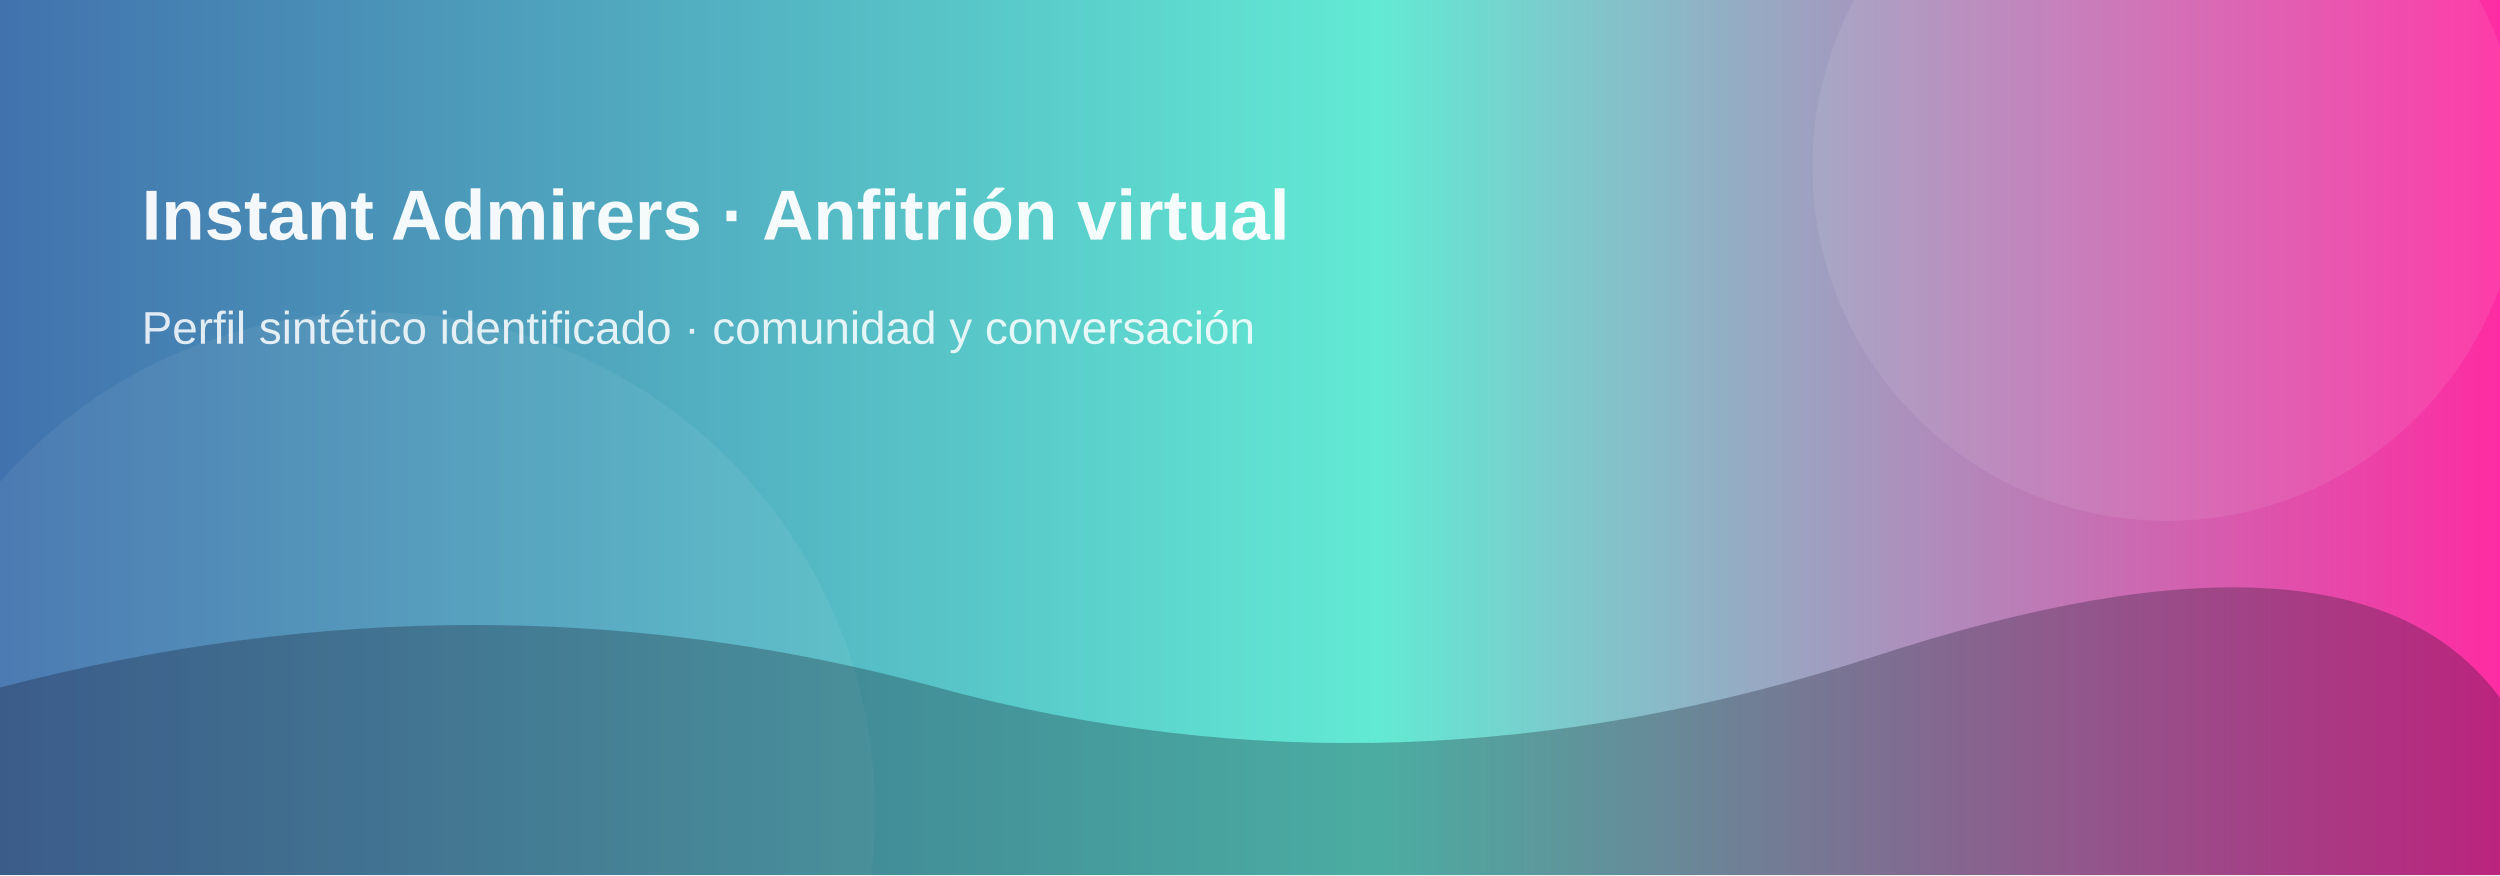
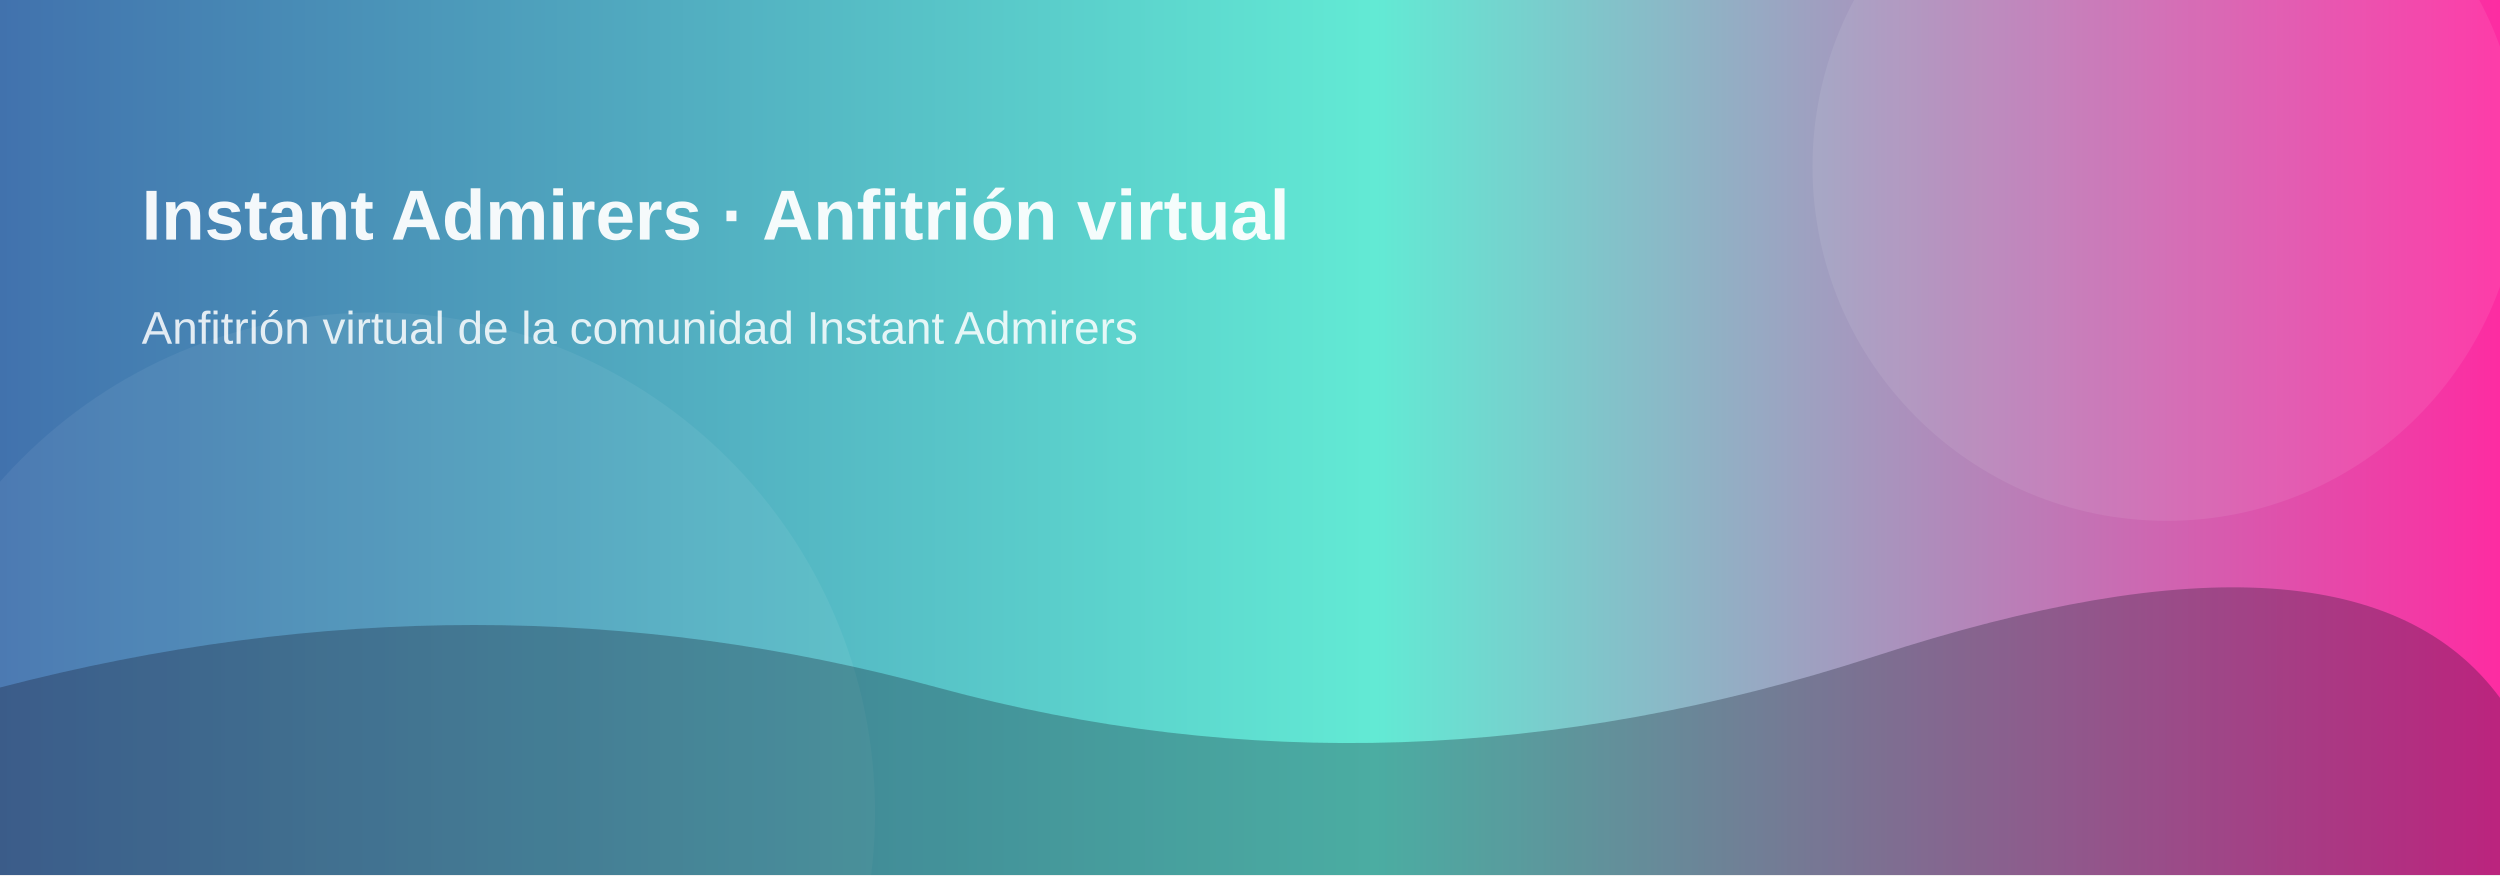
<svg xmlns="http://www.w3.org/2000/svg" viewBox="0 0 1200 420">
  <defs>
    <linearGradient id="g" x1="0" x2="1">
      <stop stop-color="#4171ad" />
      <stop offset=".55" stop-color="#62ead4" />
      <stop offset="1" stop-color="#ff2aa1" />
    </linearGradient>
  </defs>
  <rect width="1200" height="420" fill="url(#g)" />
  <circle cx="1040" cy="80" r="170" fill="#fff" opacity=".08" />
  <circle cx="180" cy="390" r="240" fill="#fff" opacity=".06" />
  <path d="M0 330 Q230 270 450 330 T900 315 T1200 335 V420 H0Z" fill="#0d1020" opacity=".28" />
  <text x="68" y="115" fill="#fff" font-family="Arial,sans-serif" font-size="34" font-weight="700" opacity=".94">Instant Admirers · Anfitrión virtual</text>
-   <text x="68" y="165" fill="#fff" font-family="Arial,sans-serif" font-size="22" opacity=".84">Perfil sintético identificado · comunidad y conversación</text>
+   <text x="68" y="165" fill="#fff" font-family="Arial,sans-serif" font-size="22" opacity=".84">Anfitrión virtual de la comunidad Instant Admirers</text>
</svg>
